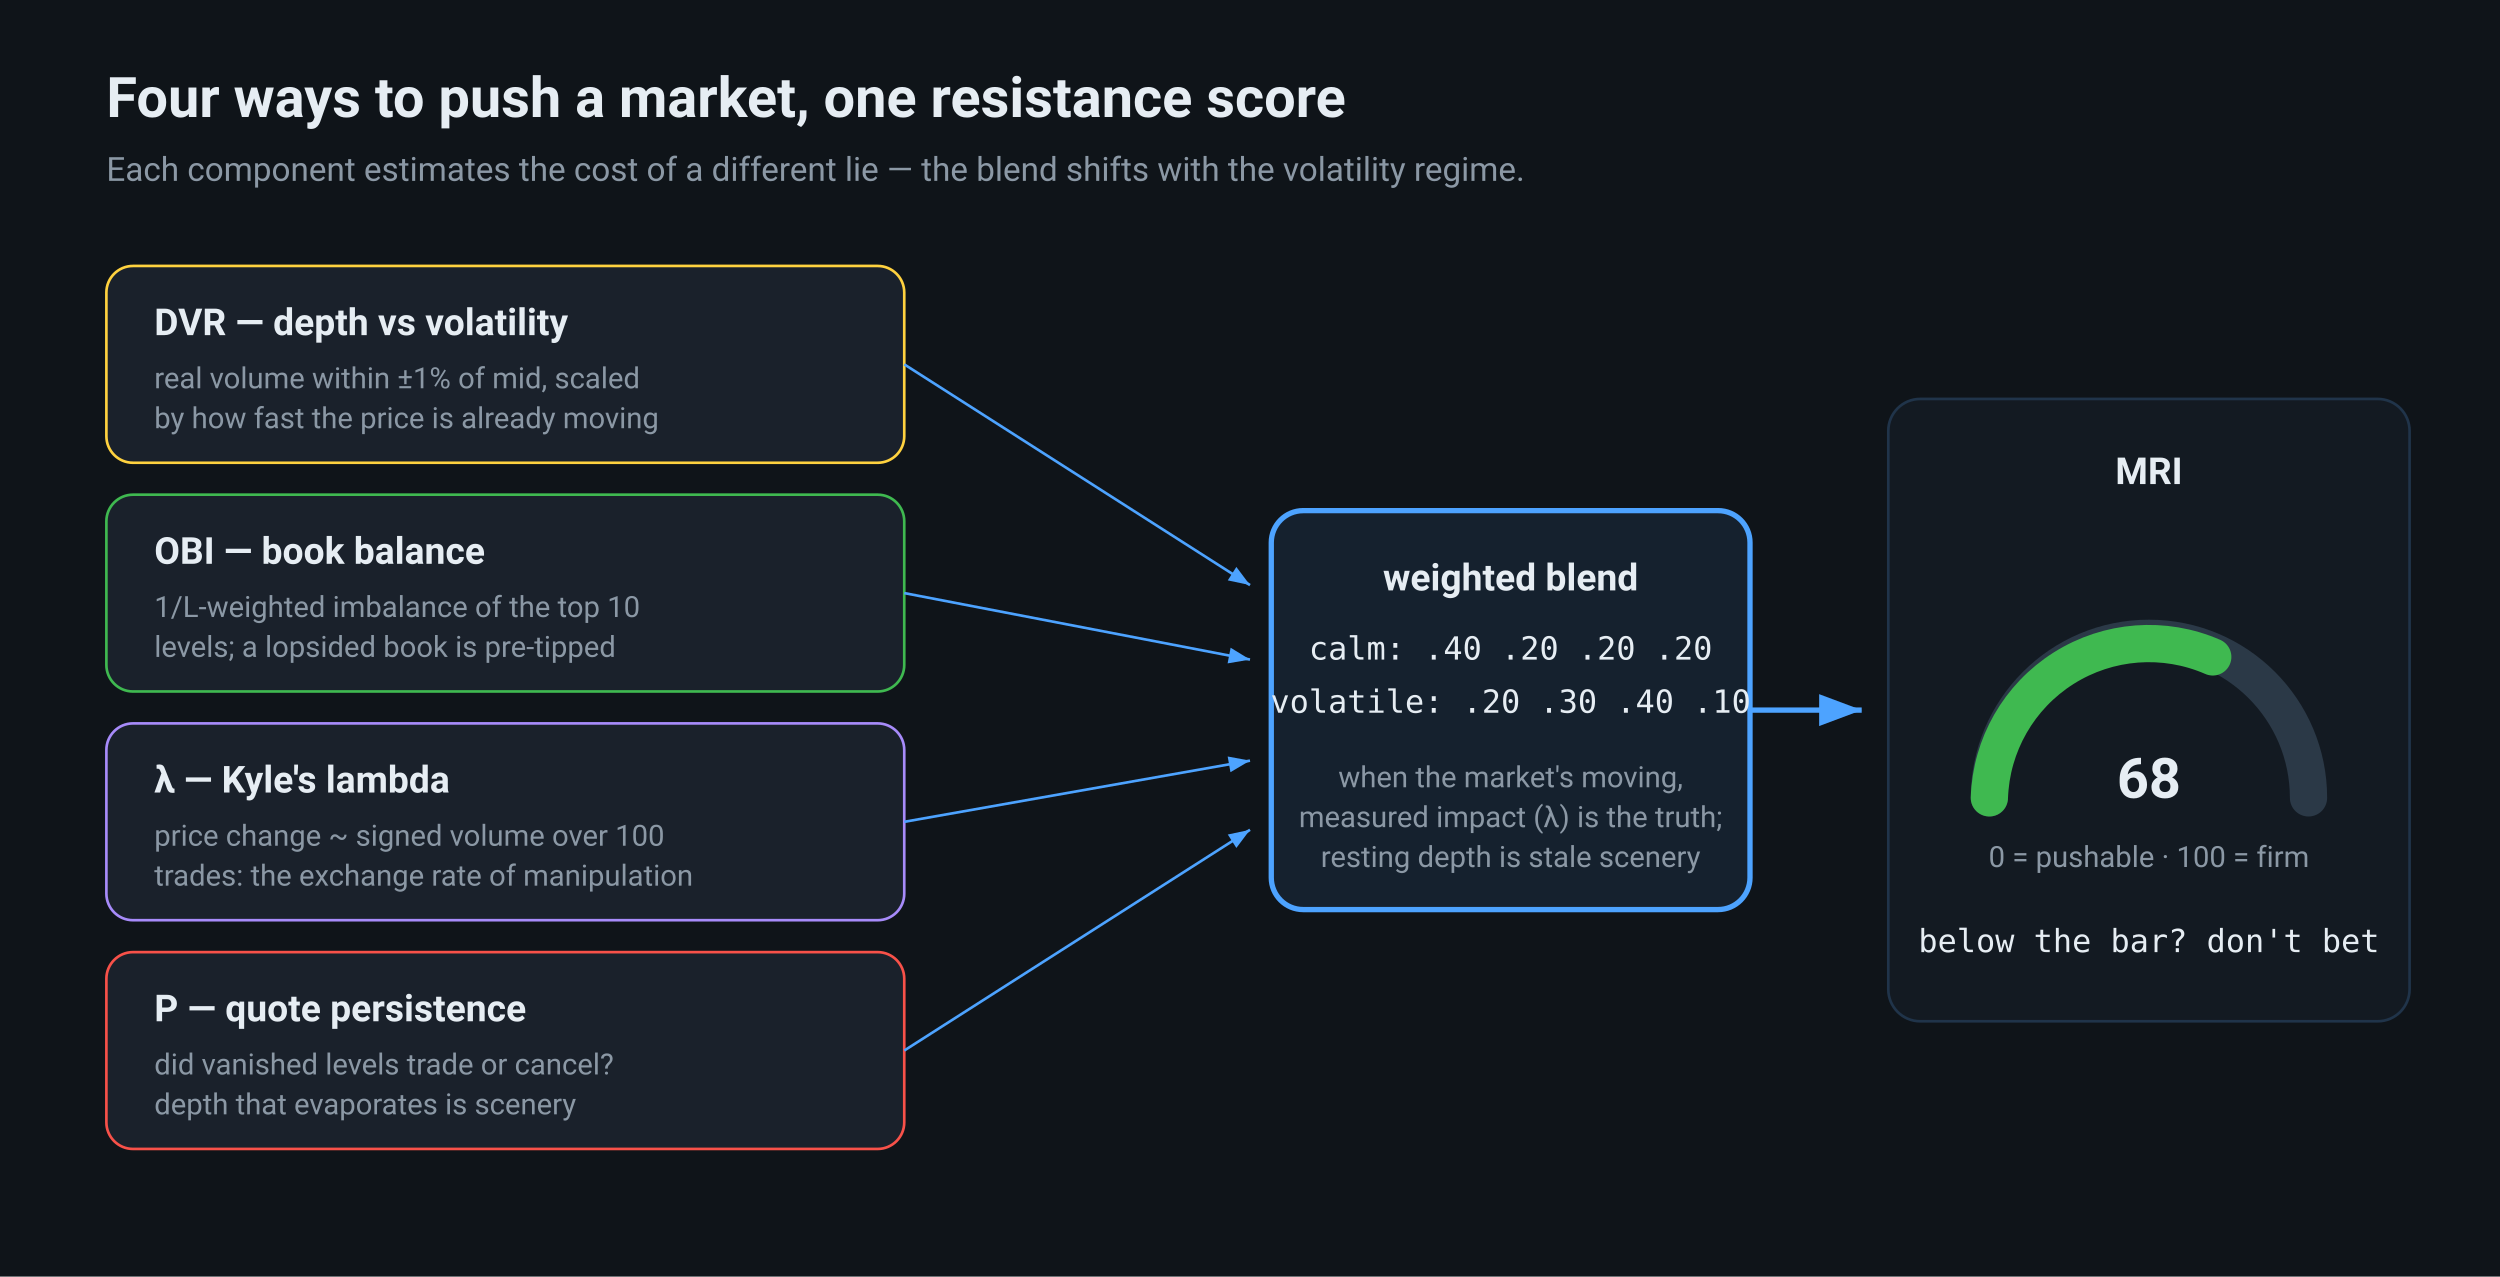
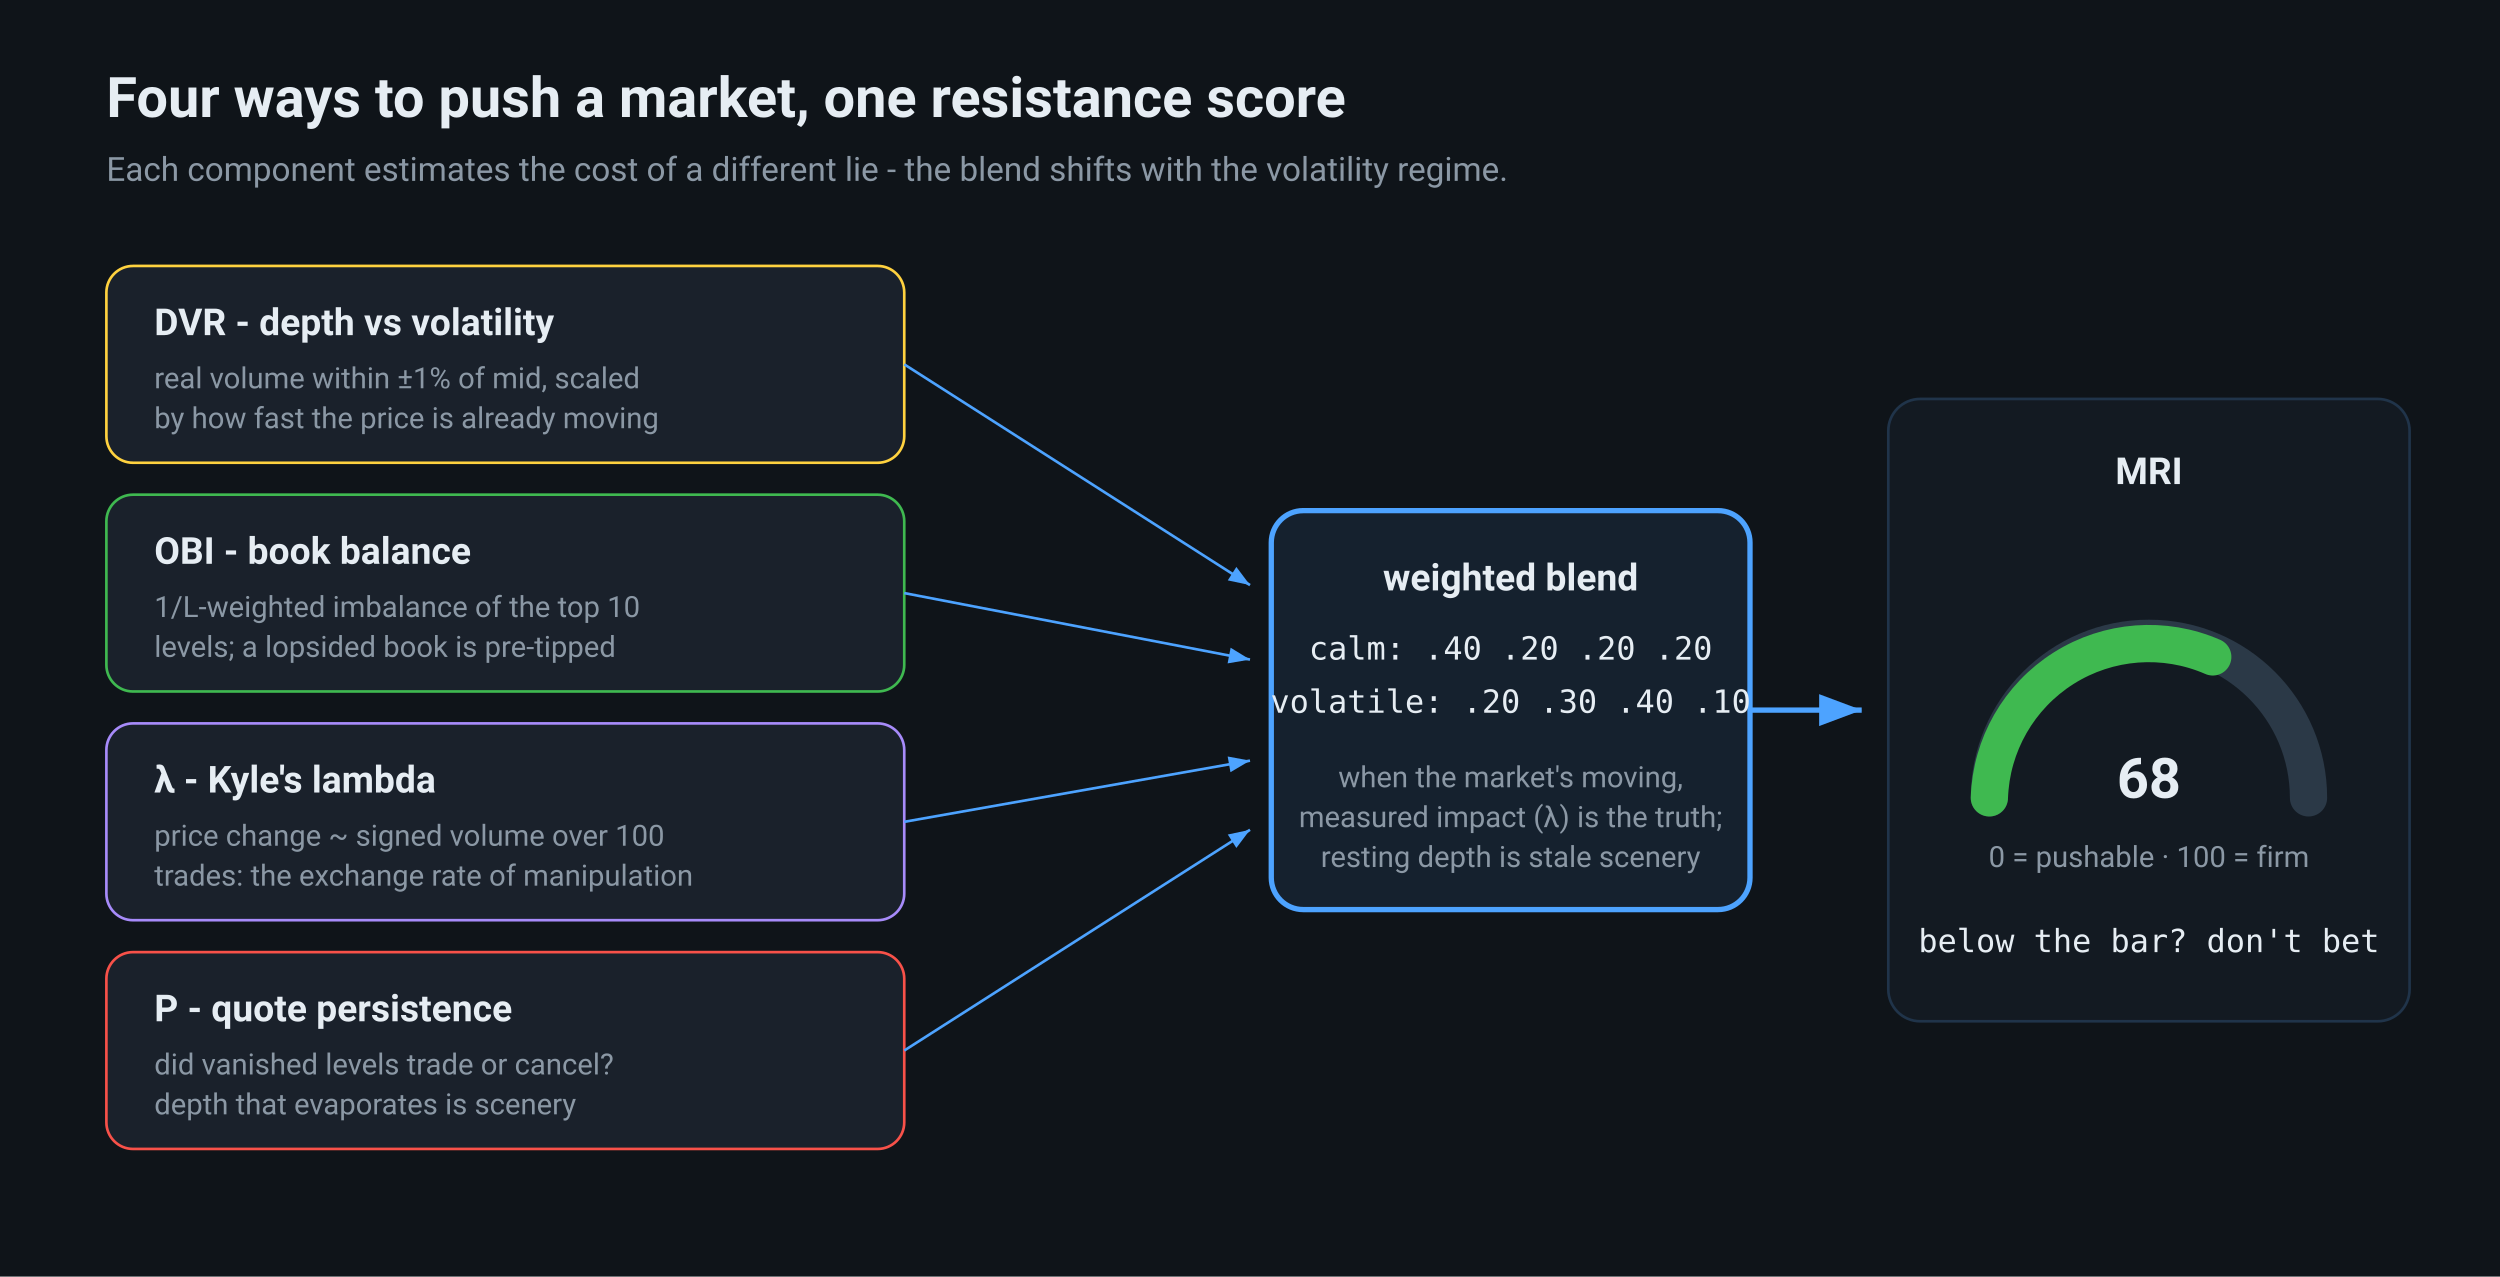
<svg xmlns="http://www.w3.org/2000/svg" viewBox="0 0 940 480" font-family="Segoe UI, system-ui, -apple-system, Roboto, sans-serif">
  <defs>
    <style>
      text { fill: #e6edf3; }
      .ttl  { font-size: 21px; font-weight: 700; }
      .sub  { font-size: 12.5px; fill: #8b98a5; }
      .t    { font-size: 14px; font-weight: 600; }
      .s    { font-size: 11px; fill: #8b98a5; }
      .mono { font-family: ui-monospace, Consolas, monospace; font-size: 12px; }
    </style>
    <marker id="mriA" markerWidth="10" markerHeight="10" refX="8" refY="3" orient="auto">
      <path d="M0,0 L8,3 L0,6 Z" fill="#4da3ff" />
    </marker>
  </defs>
  <rect width="940" height="480" fill="#0f1419" />
  <text x="40" y="44" class="ttl">Four ways to push a market, one resistance score</text>
-   <text x="40" y="68" class="sub">Each component estimates the cost of a different lie — the blend shifts with the volatility regime.</text>
+   <text x="40" y="68" class="sub">Each component estimates the cost of a different lie - the blend shifts with the volatility regime.</text>
  <rect x="40" y="100" width="300" height="74" rx="10" fill="#1a212b" stroke="#ffd23f" />
-   <text x="58" y="126" class="t" fill="#ffd23f">DVR — depth vs volatility</text>
+   <text x="58" y="126" class="t" fill="#ffd23f">DVR - depth vs volatility</text>
  <text x="58" y="146" class="s">real volume within ±1% of mid, scaled</text>
  <text x="58" y="161" class="s">by how fast the price is already moving</text>
  <rect x="40" y="186" width="300" height="74" rx="10" fill="#1a212b" stroke="#3fb950" />
-   <text x="58" y="212" class="t" fill="#56c96a">OBI — book balance</text>
+   <text x="58" y="212" class="t" fill="#56c96a">OBI - book balance</text>
  <text x="58" y="232" class="s">1/L-weighted imbalance of the top 10</text>
  <text x="58" y="247" class="s">levels; a lopsided book is pre-tipped</text>
  <rect x="40" y="272" width="300" height="74" rx="10" fill="#1a212b" stroke="#a78bfa" />
-   <text x="58" y="298" class="t" fill="#c4b1ee">λ — Kyle's lambda</text>
+   <text x="58" y="298" class="t" fill="#c4b1ee">λ - Kyle's lambda</text>
  <text x="58" y="318" class="s">price change ~ signed volume over 100</text>
  <text x="58" y="333" class="s">trades: the exchange rate of manipulation</text>
  <rect x="40" y="358" width="300" height="74" rx="10" fill="#1a212b" stroke="#f85149" />
-   <text x="58" y="384" class="t" fill="#ff7b72">P — quote persistence</text>
+   <text x="58" y="384" class="t" fill="#ff7b72">P - quote persistence</text>
  <text x="58" y="404" class="s">did vanished levels trade or cancel?</text>
  <text x="58" y="419" class="s">depth that evaporates is scenery</text>
  <line x1="340" y1="137" x2="470" y2="220" stroke="#4da3ff" marker-end="url(#mriA)" />
  <line x1="340" y1="223" x2="470" y2="248" stroke="#4da3ff" marker-end="url(#mriA)" />
  <line x1="340" y1="309" x2="470" y2="286" stroke="#4da3ff" marker-end="url(#mriA)" />
  <line x1="340" y1="395" x2="470" y2="312" stroke="#4da3ff" marker-end="url(#mriA)" />
  <rect x="478" y="192" width="180" height="150" rx="12" fill="#15212e" stroke="#4da3ff" stroke-width="2" />
  <text x="568" y="222" class="t" text-anchor="middle" fill="#79c0ff">weighted blend</text>
  <text x="568" y="248" class="mono" text-anchor="middle" fill="#8b98a5" font-size="11">calm:      .40 .20 .20 .20</text>
  <text x="568" y="268" class="mono" text-anchor="middle" fill="#8b98a5" font-size="11">volatile:  .20 .30 .40 .10</text>
  <text x="568" y="296" class="s" text-anchor="middle">when the market's moving,</text>
  <text x="568" y="311" class="s" text-anchor="middle">measured impact (λ) is the truth;</text>
  <text x="568" y="326" class="s" text-anchor="middle">resting depth is stale scenery</text>
  <line x1="658" y1="267" x2="700" y2="267" stroke="#4da3ff" stroke-width="2" marker-end="url(#mriA)" />
  <g transform="translate(710,150)">
    <rect x="0" y="0" width="196" height="234" rx="12" fill="#131a22" stroke="#20344a" />
    <text x="98" y="32" class="t" text-anchor="middle">MRI</text>
    <path d="M38,150 A60,60 0 0 1 158,150" fill="none" stroke="#2b3947" stroke-width="14" stroke-linecap="round" />
    <path d="M38,150 A60,60 0 0 1 122,97" fill="none" stroke="#3fb950" stroke-width="14" stroke-linecap="round" />
    <text x="98" y="150" class="ttl" text-anchor="middle" fill="#56c96a">68</text>
    <text x="98" y="176" class="s" text-anchor="middle">0 = pushable · 100 = firm</text>
    <text x="98" y="208" class="mono" text-anchor="middle" fill="#8b98a5" font-size="11">below the bar? don't bet</text>
  </g>
</svg>
